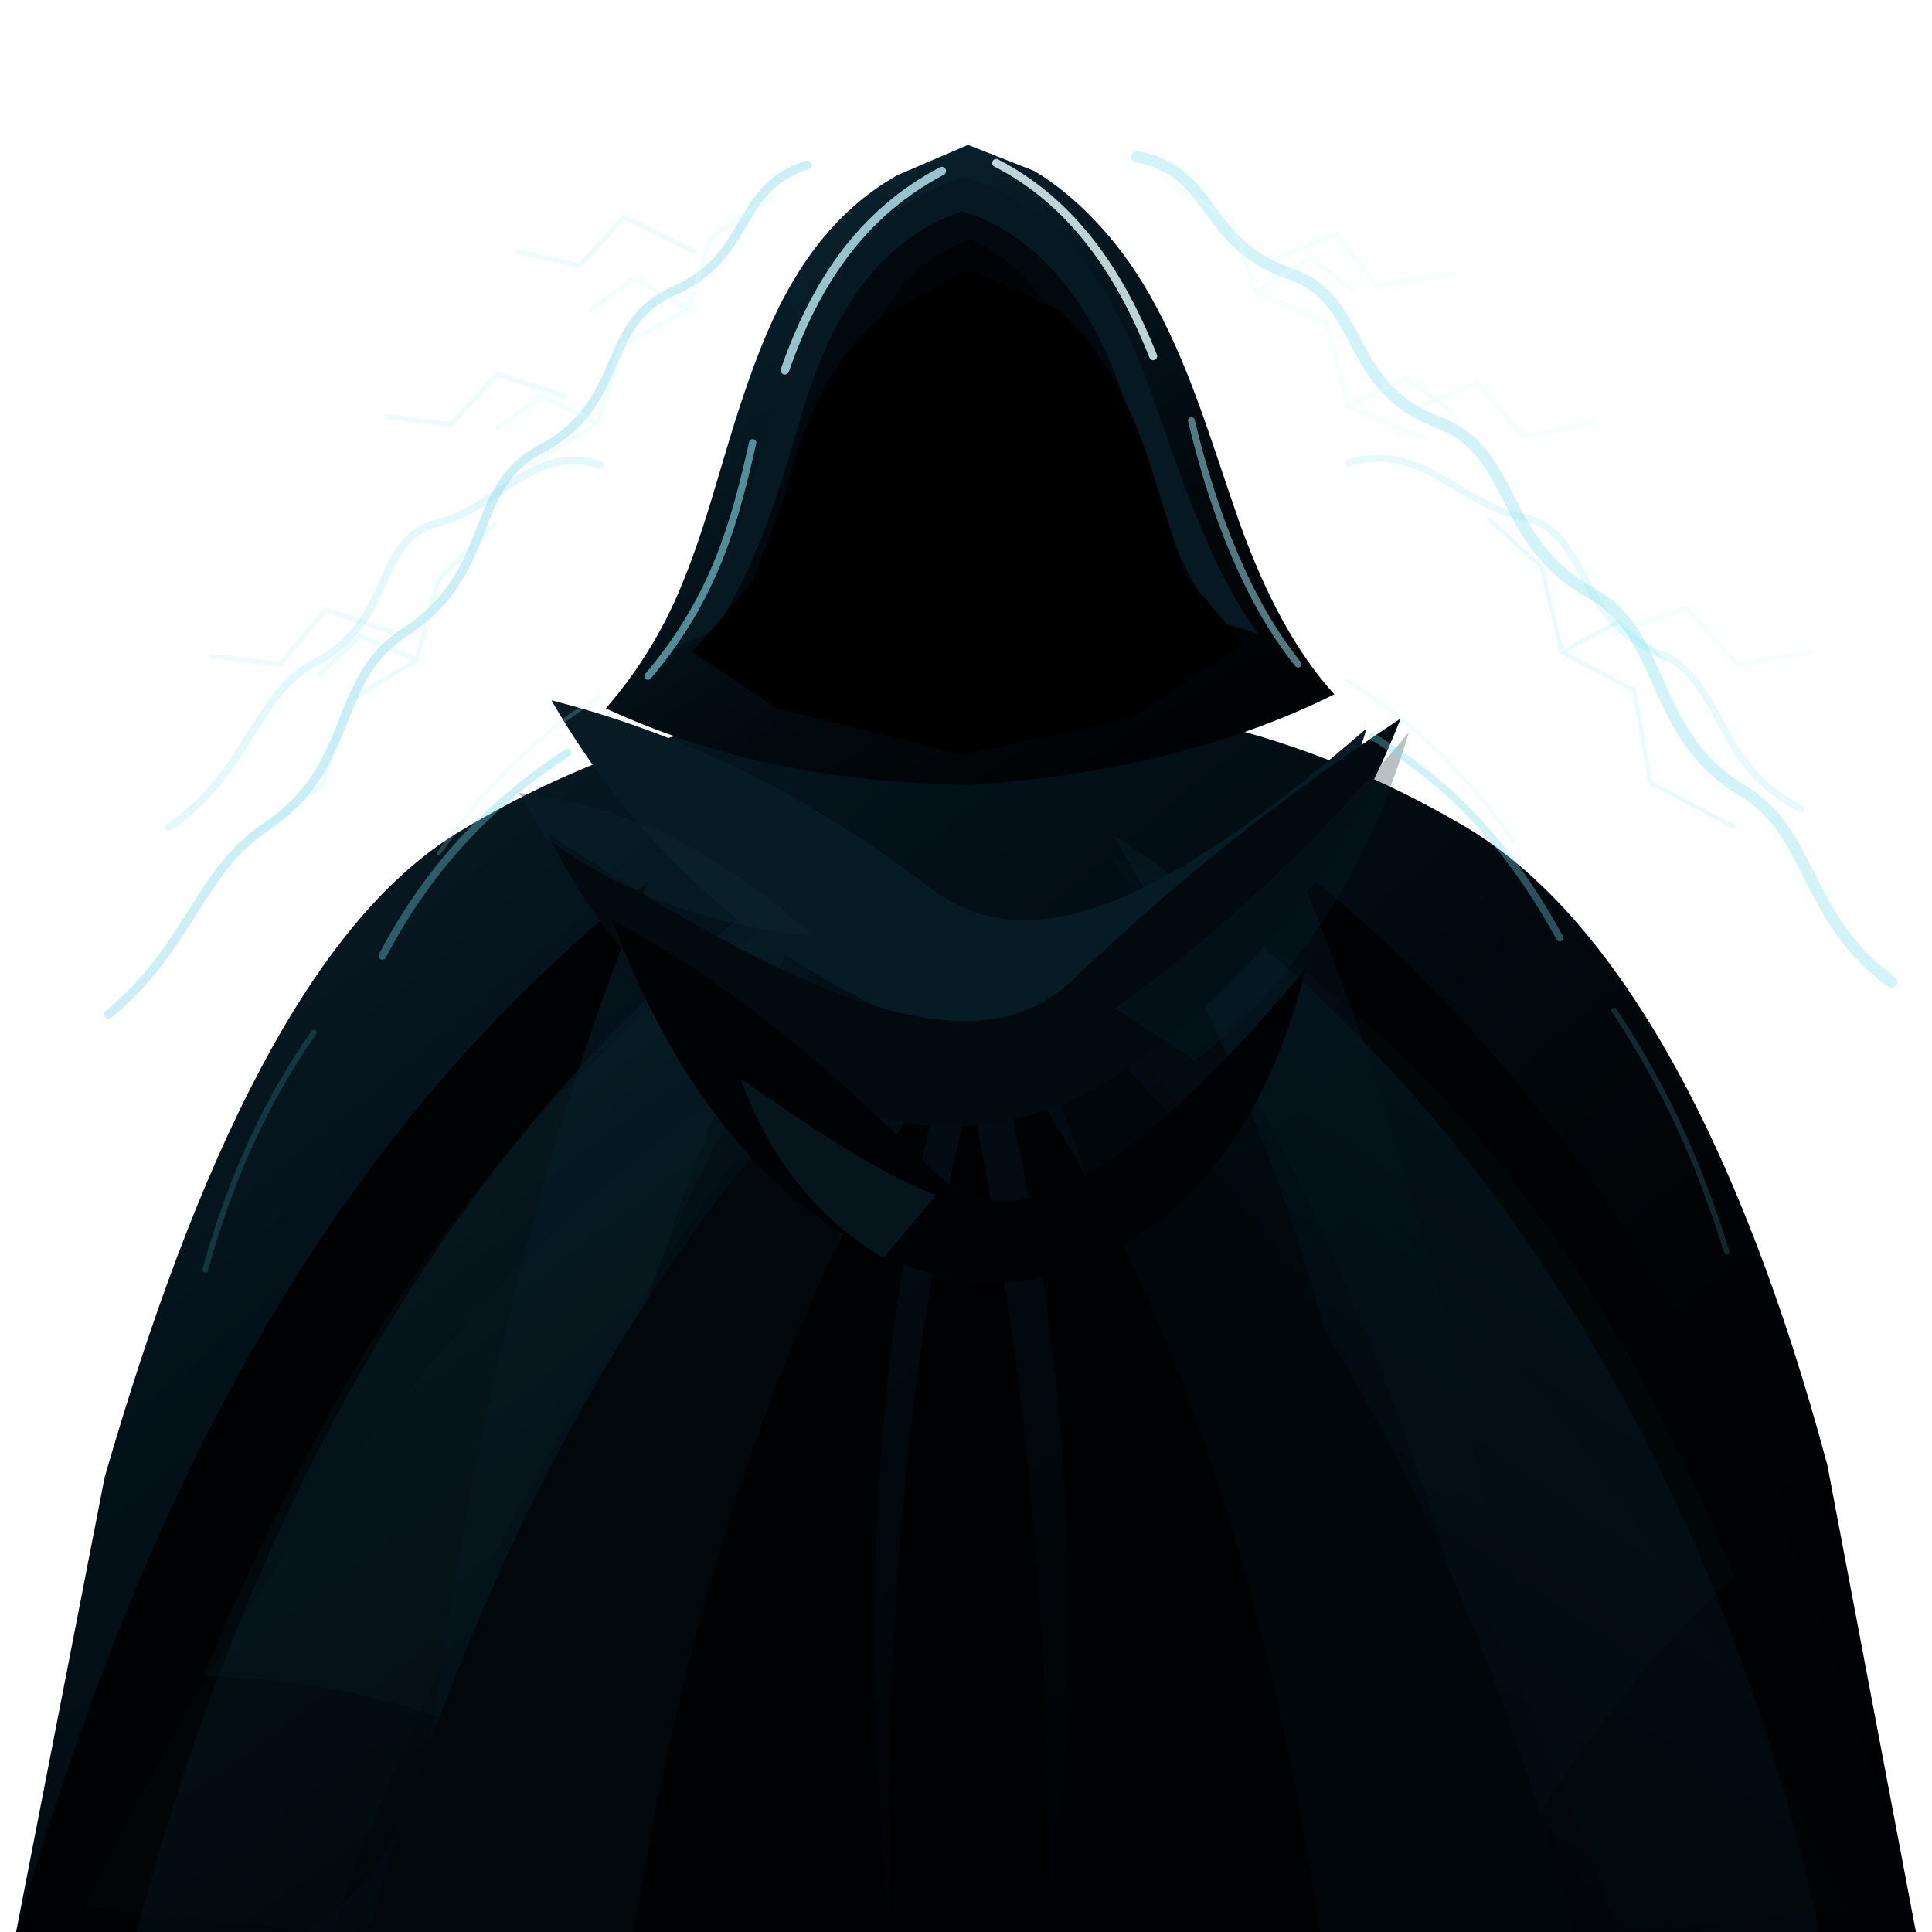
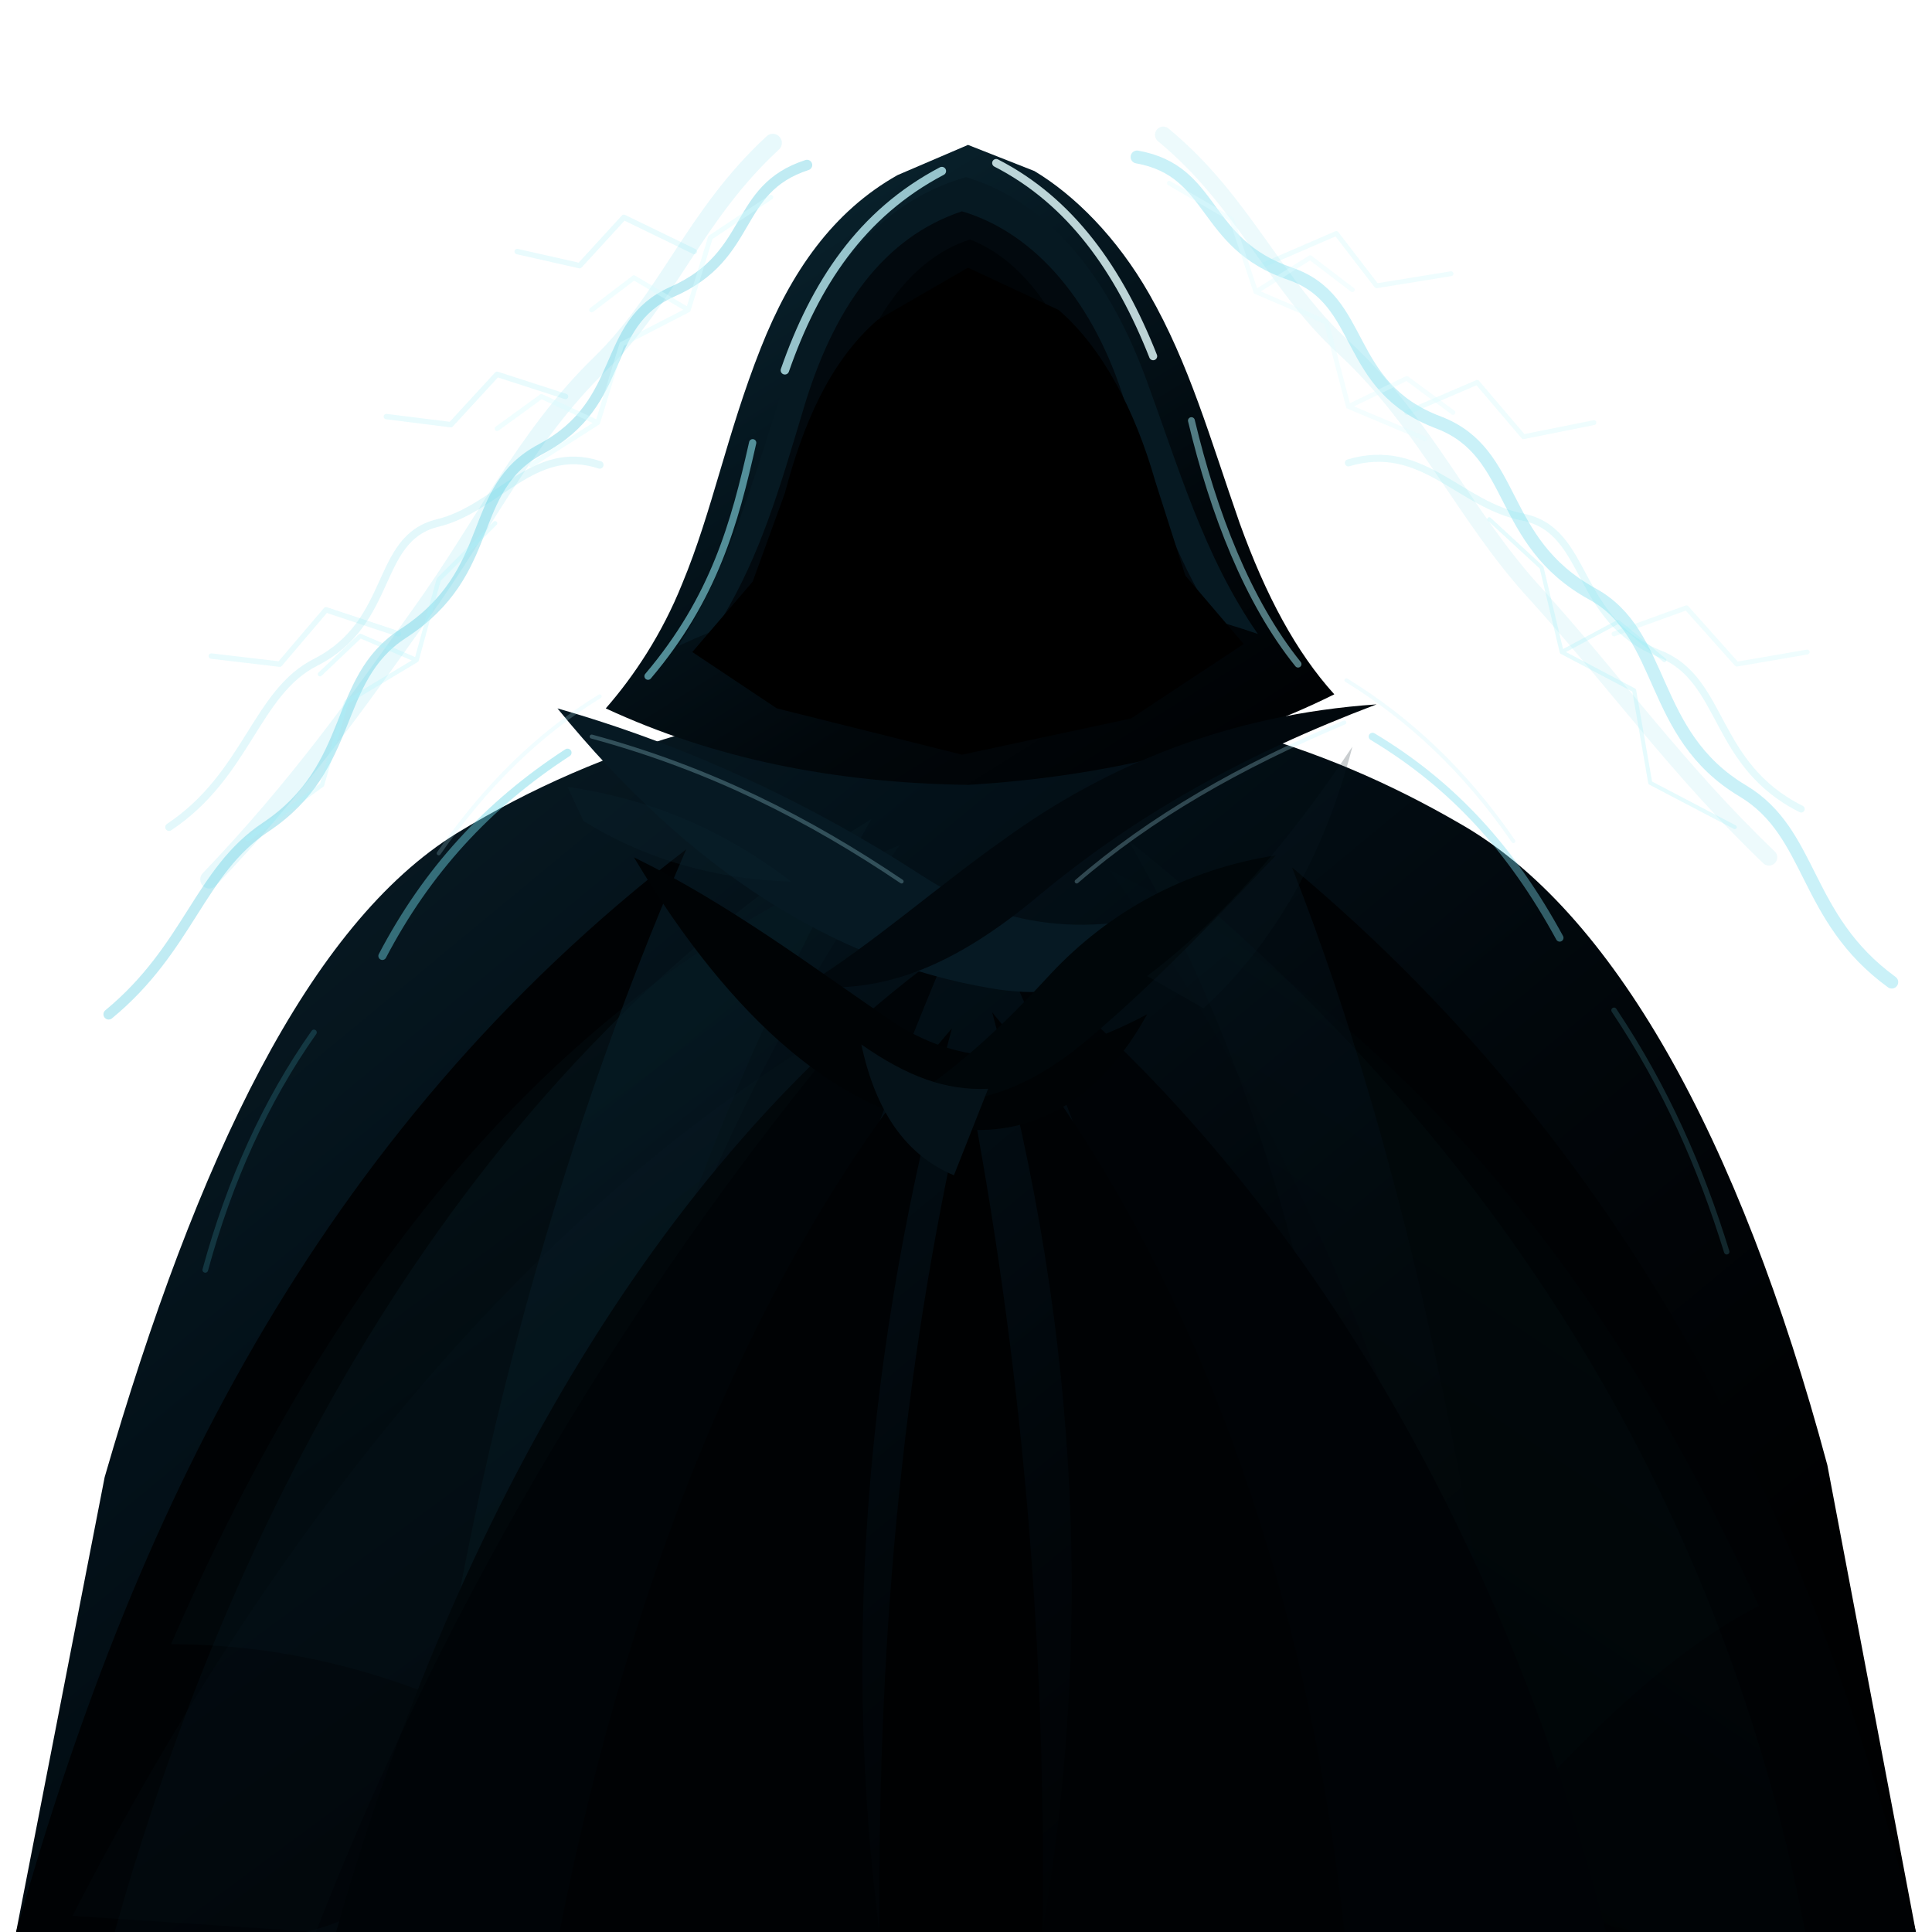
- <svg xmlns="http://www.w3.org/2000/svg" viewBox="0 0 96 96" role="img" aria-labelledby="v207-title v207-desc" data-brand-v20-candidate="v20.7-reference-draped-monolith" data-brand-reference-decision="not-reference-approved">
+ <svg xmlns="http://www.w3.org/2000/svg" viewBox="0 0 96 96" role="img" aria-labelledby="v208-title v208-desc" data-brand-v20-candidate="v20.8-reference-compressed-cowl" data-brand-reference-decision="not-reference-approved">
  <defs>
-     <linearGradient id="v207-cloak" x1="18" y1="38" x2="66" y2="96" gradientUnits="userSpaceOnUse">
+     <linearGradient id="v208-cloak" x1="18" y1="38" x2="66" y2="96" gradientUnits="userSpaceOnUse">
      <stop stop-color="#081a23" />
      <stop offset=".26" stop-color="#031119" />
      <stop offset=".66" stop-color="#01060a" />
      <stop offset="1" stop-color="#000102" />
    </linearGradient>
-     <linearGradient id="v207-hood" x1="38" y1="7" x2="58" y2="39" gradientUnits="userSpaceOnUse">
+     <linearGradient id="v208-hood" x1="38" y1="7" x2="58" y2="39" gradientUnits="userSpaceOnUse">
      <stop stop-color="#0b2631" />
      <stop offset=".33" stop-color="#051720" />
      <stop offset=".72" stop-color="#01070b" />
      <stop offset="1" stop-color="#000204" />
    </linearGradient>
-     <linearGradient id="v207-drape-l" x1="11" y1="47" x2="45" y2="93" gradientUnits="userSpaceOnUse">
+     <linearGradient id="v208-drape-l" x1="11" y1="47" x2="45" y2="93" gradientUnits="userSpaceOnUse">
      <stop stop-color="#0b2934" />
      <stop offset=".42" stop-color="#04141c" />
      <stop offset="1" stop-color="#000204" />
    </linearGradient>
-     <linearGradient id="v207-drape-r" x1="84" y1="45" x2="51" y2="94" gradientUnits="userSpaceOnUse">
+     <linearGradient id="v208-drape-r" x1="84" y1="45" x2="51" y2="94" gradientUnits="userSpaceOnUse">
      <stop stop-color="#09232d" />
      <stop offset=".46" stop-color="#031018" />
      <stop offset="1" stop-color="#000204" />
    </linearGradient>
  </defs>
  <g data-brand-field-rear="" data-brand-depth="far" aria-hidden="true" fill="none" stroke-linecap="round" stroke-linejoin="round">
-     <path d="M40.1 8.2C36.4 9.4 37.5 12.7 33.4 14.5C29.8 16.1 31.2 20 26.9 22.3C23.1 24.3 24.8 28.4 20 31.5C16.5 33.8 17.7 38.1 13.2 41.1C9.9 43.3 9.4 47.1 5.4 50.4" stroke="#36bfd9" stroke-opacity=".25" stroke-width=".44" />
-     <path d="M34.5 12.5L31 10.8L28.8 13.2L25.7 12.5M28.1 19.7L24.7 18.6L22.4 21.1L19.2 20.7M19.8 31.5L16.2 30.3L13.9 33L10.5 32.6" stroke="#9aeef8" stroke-opacity=".18" stroke-width=".24" />
+     <path d="M40.1 8.2C36.4 9.4 37.5 12.7 33.4 14.5C29.8 16.1 31.2 20 26.9 22.3C23.1 24.3 24.8 28.4 20 31.5C16.5 33.8 17.7 38.1 13.2 41.1C9.9 43.3 9.4 47.1 5.4 50.4" stroke="#36bfd9" stroke-opacity=".31" stroke-width=".52" />
+     <path d="M34.5 12.5L31 10.8L28.8 13.2L25.7 12.5M28.1 19.7L24.7 18.6L22.4 21.1L19.2 20.7M19.8 31.5L16.2 30.3L13.9 33L10.5 32.6" stroke="#9aeef8" stroke-opacity=".22" stroke-width=".27" />
    <path d="M29.8 23.1C26.5 22 24.7 25.3 21.7 26C18.6 26.8 19.6 30.9 15.7 32.9C12.7 34.4 12.3 38.5 8.4 41.1" stroke="#6cdcea" stroke-opacity=".19" stroke-width=".38" />
-     <path d="M56.5 7.8C60.4 8.5 59.7 12.1 64.1 13.6C67.9 14.9 66.7 19.2 71.5 21C75.4 22.5 74.4 26.9 79.1 29.5C82.8 31.5 81.9 36.5 86.6 39.3C90.1 41.4 89.6 45.6 94 48.8" stroke="#4fd0e7" stroke-opacity=".25" stroke-width=".58" />
-     <path d="M62.7 13.2L66.4 11.6L68.4 14.2L72.1 13.6M69.9 20.5L73.4 19L75.7 21.7L79.2 21M80.2 31.5L83.8 30.2L86.3 33L89.8 32.4" stroke="#b3f5fc" stroke-opacity=".16" stroke-width=".22" />
+     <path d="M56.5 7.8C60.4 8.5 59.7 12.1 64.1 13.6C67.9 14.9 66.7 19.2 71.5 21C75.4 22.5 74.4 26.9 79.1 29.5C82.8 31.5 81.9 36.5 86.6 39.3C90.1 41.4 89.6 45.6 94 48.8" stroke="#4fd0e7" stroke-opacity=".3" stroke-width=".64" />
+     <path d="M62.7 13.2L66.4 11.6L68.4 14.2L72.1 13.6M69.9 20.5L73.4 19L75.7 21.7L79.2 21M80.2 31.5L83.8 30.2L86.3 33L89.8 32.4" stroke="#b3f5fc" stroke-opacity=".2" stroke-width=".24" />
    <path d="M67 23C70.7 21.9 72.5 25.1 75.7 25.7C79 26.4 78.2 30.8 82.5 32.5C85.7 33.8 85.1 38 89.5 40.2" stroke="#77e4ef" stroke-opacity=".18" stroke-width=".35" />
+     <path d="M38.4 7.1C34.5 10.7 33.2 14.8 29.8 18.1C26.1 21.7 24 26.2 20.9 30.5C17.7 35 14.8 39.1 10.4 43.7" stroke="#40cbe2" stroke-opacity=".12" stroke-width=".9" />
+     <path d="M57.8 6.7C61.8 10 63.3 14.1 66.8 17.3C70.8 21 72.8 25.7 76.3 29.5C80.2 33.8 83.4 38.3 87.9 42.6" stroke="#5bd8eb" stroke-opacity=".11" stroke-width=".82" />
  </g>
  <g data-brand-figure="" data-brand-depth="base">
-     <path id="v207-cloak-shape" data-brand-cloak="" d="M48.1 34.7C38.4 34.5 30.1 36.9 22.7 41.4C15.4 45.9 9.8 57.5 5.2 73.4L.8 96H95.2L90.8 72.8C86.4 56.4 80.1 45.2 72.5 40.9C65.6 36.9 57.7 34.5 48.1 34.7Z" fill="url(#v207-cloak)" />
+     <path id="v208-cloak-shape" data-brand-cloak="" d="M48.1 34.7C38.4 34.5 30.1 36.9 22.7 41.4C15.4 45.9 9.8 57.5 5.2 73.4L.8 96H95.2L90.8 72.8C86.4 56.4 80.1 45.2 72.5 40.9C65.6 36.9 57.7 34.5 48.1 34.7Z" fill="url(#v208-cloak)" />
    <g data-brand-folds-far="" data-brand-depth="mid">
-       <path d="M.8 96C7 74.8 15.8 56.8 32.2 43.8C27.3 55.6 23.8 69.5 21.7 84.5C20.9 90.1 18.6 94 15.1 96Z" fill="#000204" />
-       <path d="M95.2 96C90 74.7 80.5 55.8 64.4 43C69.4 55 73.4 69.1 75.2 84.5C75.9 90 78.1 94 81.7 96Z" fill="#000204" />
-       <path d="M6.8 96C12.3 75.2 23.1 54.1 42 41.8C33.1 57.7 28.1 74.8 27 96Z" fill="url(#v207-drape-l)" opacity=".67" />
-       <path d="M90.4 96C85.7 74.1 73.8 53.3 55.3 41.5C64.7 57.2 69.7 74.9 69.3 96Z" fill="url(#v207-drape-r)" opacity=".58" />
-       <path d="M10.1 83.3C18.7 62.6 29.4 49.5 43.8 43C35.4 54.8 29.3 68.7 25.3 86.8C20.8 84.6 15.7 83.4 10.1 83.3Z" fill="#0a2630" opacity=".18" />
-       <path d="M86.2 78.4C79.1 60.7 68.7 48.6 55.1 42.5C64.2 55.8 71.6 71.9 75.4 91.9C79 85.9 82.6 81.5 86.2 78.4Z" fill="#071c25" opacity=".15" />
+       <path d="M.8 96C6.5 75.7 15.6 56.4 34.1 42.2C27.3 57.8 23 74.8 21.1 90.2C20.7 93.3 18.5 95.2 15.2 96Z" fill="#000204" />
+       <path d="M95.2 96C90.5 76.9 81.7 57.7 64.2 43.1C70.1 58.1 73.4 75.9 75.2 90.7C75.6 93.8 78.1 95.5 81.5 96Z" fill="#000204" />
+       <path d="M5.7 96C11.8 74.2 23.6 52.7 43.3 40.7C34.8 55.5 28.8 72.7 26.1 96Z" fill="url(#v208-drape-l)" opacity=".37" />
+       <path d="M89.7 96C86.1 77.2 76.3 57.8 56.1 41.8C65.1 57.6 68.4 76.4 67.5 96Z" fill="url(#v208-drape-r)" opacity=".18" />
+       <path d="M8.5 81.7C17.7 60.5 29.7 48.1 44.7 42C36.7 53 30.4 68.3 26.6 86.7C20.8 83.4 14.7 81.7 8.5 81.7Z" fill="#0c2b35" opacity=".12" />
+       <path d="M87.4 79.8C79.7 62.8 68.9 50 55.1 43.2C64.7 56.7 71.5 72.7 74.4 91.2C79.2 85.6 83.5 81.8 87.4 79.8Z" fill="#071a22" opacity=".06" />
    </g>
    <g data-brand-folds-near="" data-brand-depth="near">
-       <path d="M18.3 96C23.9 76.6 33 59.5 46.7 47.8C40.4 63.1 36.1 78.8 35.4 96Z" fill="#01070b" />
-       <path d="M78.2 96C72.8 75.4 63.1 58.1 49.7 47.2C56.3 62.9 60.7 79 60.2 96Z" fill="#01060a" />
-       <path d="M31.5 96C34.3 78.5 39.4 63.7 47 52.5C43.3 67.2 42.7 80.9 44.2 96Z" fill="#000204" />
-       <path d="M65.6 96C62.8 77.6 57.7 62.3 49.3 51.3C53.4 67.2 53.9 81.5 52.1 96Z" fill="#000204" />
-       <path d="M44.2 96C43.9 80.9 45.1 67 48.2 54.2C50.9 67.4 52.3 81.1 52.1 96Z" fill="#000102" />
-       <path d="M4.2 94.8C13.4 75.3 26.1 59.6 42.2 50.1C30.6 64.5 22.1 80.2 16.5 96Z" fill="#09212a" opacity=".08" />
-       <path d="M91.7 94.9C83.1 75.3 70.2 58.4 54.3 49.4C66.5 64.4 75 80.4 80.4 96Z" fill="#071922" opacity=".07" />
+       <path d="M16.7 96C22.2 76.6 32.3 57.8 47.1 47.2C40.5 62.8 35.2 80.2 34.6 96Z" fill="#000407" />
+       <path d="M79.8 96C74.7 76.2 64.2 57.9 49.5 46.7C57.2 63.3 61.3 80.3 60.7 96Z" fill="#000306" />
+       <path d="M27.8 96C31.4 77.9 37.8 62.1 47.3 51.1C42.9 67.3 41.9 82.1 43.7 96Z" fill="#000204" />
+       <path d="M66.8 96C64.9 78 58.7 61.6 49.3 50.3C53.8 66.8 54.2 81.9 51.8 96Z" fill="#000204" />
+       <path d="M43.7 96C43.6 80.5 45 66.9 48.1 53.7C50.7 67.2 52 81.2 51.8 96Z" fill="#000102" />
+       <path d="M3.6 95.2C14.1 74.8 27.2 59.2 42.8 50.4C30.2 65.3 21.3 81.6 15.7 96Z" fill="#0a2530" opacity=".08" />
    </g>
-     <path id="v207-hood-shape" data-brand-hood="" data-brand-depth="mid" d="M48.1 7.2L44.6 8.7C41.4 10.5 39.3 13.5 37.8 17.3C36.1 21.6 35.4 25.4 33.9 29C32.9 31.5 31.5 33.6 30.1 35.2C35.5 37.7 41.4 38.9 48.1 39C54.8 38.6 61.1 37.1 66.3 34.5C64.4 32.4 62.9 29.6 61.6 26C60.1 21.7 59.1 18.1 57.1 14.6C55.5 11.8 53.4 9.7 51.4 8.5L48.1 7.2Z" fill="url(#v207-hood)" />
+     <path id="v208-hood-shape" data-brand-hood="" data-brand-depth="mid" d="M48.1 7.2L44.6 8.7C41.4 10.5 39.3 13.5 37.8 17.3C36.1 21.6 35.4 25.4 33.9 29C32.9 31.5 31.5 33.6 30.1 35.2C35.5 37.7 41.4 38.9 48.1 39C54.8 38.6 61.1 37.1 66.3 34.5C64.4 32.4 62.9 29.6 61.6 26C60.1 21.7 59.1 18.1 57.1 14.6C55.5 11.8 53.4 9.7 51.4 8.5L48.1 7.2Z" fill="url(#v208-hood)" />
    <g data-brand-hood-layers="" data-brand-depth="near">
      <path d="M48 8.8C43.5 10.1 40.6 13.9 38.9 19.3C37.4 24 36.2 28.2 33.7 32.1C38 30.1 42.6 29 48 28.9C53.7 29.1 58.4 30.1 62.5 31.5C59.8 27.6 58.6 23.3 56.9 18.7C55 13.6 52 10 48 8.8Z" fill="#061922" />
      <path d="M47.8 10.5C43.9 11.8 41.4 15.3 39.9 20.4C38.7 24.4 37.8 27.5 35.9 30.7C39.7 28.9 43.7 27.9 48 27.7C52.5 27.9 56.3 28.8 60 30.2C58.1 27 57.1 23.8 55.9 20C54.4 15.1 51.5 11.6 47.8 10.5Z" fill="#02090e" />
      <path d="M48.2 11.9C45.1 12.9 43 16.1 41.7 20.7C40.7 24.1 39.9 26.7 38.5 29C41.5 27.7 44.6 27 48 26.8C51.6 27 54.6 27.8 57.5 29.1C56.2 26.5 55.4 24 54.3 20.4C53 16 51 13 48.2 11.9Z" fill="#000407" />
    </g>
-     <path id="v207-face-shape" data-brand-face-void="" data-brand-depth="counter" d="M48.1 13.3L43.6 15.9C41.2 18 39.9 21.1 39 24.5L37.4 28.9L34.4 32.4L38.6 35.2L47.8 37.5L56.2 35.7L61.8 32L58.9 28.6L57.4 23.9C56.4 20.4 54.8 17.3 52.6 15.4L48.1 13.3Z" fill="#000" />
+     <path id="v208-face-shape" data-brand-face-void="" data-brand-depth="counter" d="M48.1 13.3L43.6 15.9C41.2 18 39.9 21.1 39 24.5L37.4 28.9L34.4 32.4L38.6 35.2L47.8 37.5L56.2 35.7L61.8 32L58.9 28.6L57.4 23.9C56.4 20.4 54.8 17.3 52.6 15.4L48.1 13.3Z" fill="#000" />
    <g data-brand-cowl="" data-brand-depth="near">
-       <path d="M27.4 34.8C34.1 36.5 40.3 39.6 46.2 44.1C51 47.8 57.5 45.2 67.9 36.2C66.6 40.7 64.2 44.5 60.8 47.4C55.8 51.7 50.2 53 44.4 50.4C37.6 47.3 31.8 42.4 27.4 34.8Z" fill="#071b24" />
-       <path d="M69.6 35.7C63.4 39.8 58.2 44 53.4 48.6C49.4 52.5 42.6 51.6 27.2 41.4C29.6 46.3 33 50.1 37.7 53C44 56.9 50.3 57 56 53.1C62.1 48.9 66.7 43.1 69.6 35.7Z" fill="#020a10" />
-       <path d="M30.4 45.7C36.8 49.1 42 53.8 46.4 58.2C50.2 62 56.2 58.5 64.9 48.1C63.3 54.5 60.4 59 56.1 61.7C50.9 65 45.6 64 40.8 60.6C36.5 57.5 33 52.6 30.4 45.7Z" fill="#000305" />
-       <path d="M25.8 39.4C31.1 40 35.9 42.4 40.4 46.5C35.1 46 30.7 44.3 27.1 41.6Z" fill="#0b2731" opacity=".34" />
-       <path d="M55.4 50.1C60.6 46.4 65.4 41.9 70 36.4C67.9 43.4 64.4 48.7 59.4 52.7Z" fill="#08202a" opacity=".28" />
-       <path d="M36.8 53.6C40.4 56.1 43.5 58.2 46.5 59.4L43.9 62.5C40.7 60.6 38.3 57.7 36.8 53.6Z" fill="#06151c" />
+       <path d="M27.7 35.2C34 37 40.1 39.8 45.8 43.5C50.1 46.3 54.7 46.7 60.1 44.7C57.4 48.2 53.7 49.9 49.2 49.1C41.5 47.8 34.3 43.3 27.7 35.2Z" fill="#061923" />
+       <path d="M68.4 35C61.8 37.5 56.4 40.5 51.5 44.6C47.4 48 43.9 49.4 40 49C43.5 46.8 46.5 44.1 49.9 41.7C55 38 61.1 35.5 68.4 35Z" fill="#01080d" />
+       <path d="M31.5 42.6C36.2 44.9 40.3 48 44.4 50.8C48.1 53.2 52.1 53 57 50.4C54.8 54.4 51.6 56.5 47.7 56.1C41.9 55.5 36.4 50.8 31.5 42.6Z" fill="#000305" />
+       <path d="M63.4 42.5C59.8 46.3 56.7 49.5 53.5 52.1C50.7 54.3 48 55.1 45.2 54.6C47.8 52.9 50 50.8 52.2 48.4C55.1 45.3 58.9 43.2 63.4 42.5Z" fill="#000609" />
+       <path d="M28.2 39.1C32.3 39.7 35.9 41.2 39.3 43.8C35.4 43.7 31.9 42.6 29 40.8Z" fill="#0a2530" opacity=".28" />
+       <path d="M57 48.5C60.7 45.7 64 41.9 67.2 37.1C65.8 42.5 63.3 46.9 59.8 50.1Z" fill="#071c25" opacity=".22" />
+       <path d="M42.8 51.9C45.1 53.5 47 54.2 49.1 54.1L47.4 58.4C45 57.4 43.5 55.2 42.8 51.9Z" fill="#051219" />
    </g>
    <g data-brand-rim="" data-brand-depth="front" fill="none" stroke-linecap="round" stroke-linejoin="round">
      <path d="M46.8 8.5C42.8 10.6 40.5 14.1 39 18.4" stroke="#c4f8ff" stroke-opacity=".76" stroke-width=".42" />
      <path d="M49.5 8.1C53.2 10 55.6 13.4 57.3 17.7" stroke="#e4fdff" stroke-opacity=".82" stroke-width=".4" />
      <path d="M37.4 22C36.5 26 35.5 29.7 32.2 33.6" stroke="#8ce7f3" stroke-opacity=".58" stroke-width=".36" />
      <path d="M59.2 20.9C60.3 25.5 62 29.9 64.5 33" stroke="#a3eff8" stroke-opacity=".5" stroke-width=".34" />
-       <path d="M28.2 37.4C24.2 40 21.2 43.3 19 47.5" stroke="#70d8e8" stroke-opacity=".36" stroke-width=".38" />
-       <path d="M68.2 36.6C72.2 39 75.1 42.2 77.5 46.6" stroke="#7bdded" stroke-opacity=".34" stroke-width=".36" />
+       <path d="M28.2 37.4C24.2 40 21.2 43.3 19 47.5" stroke="#70d8e8" stroke-opacity=".45" stroke-width=".4" />
+       <path d="M68.2 36.6C72.2 39 75.1 42.2 77.5 46.6" stroke="#7bdded" stroke-opacity=".4" stroke-width=".38" />
+       <path d="M29.4 36.6C35.3 38.2 40.2 40.7 44.8 43.8M66.8 35.9C61.6 38.1 57.2 40.6 53.5 43.8" stroke="#b9f6ff" stroke-opacity=".25" stroke-width=".2" />
      <path d="M15.6 51.3C13.2 54.7 11.4 58.7 10.2 63.1" stroke="#4dbfd4" stroke-opacity=".2" stroke-width=".28" />
      <path d="M80.2 50.2C82.8 54.1 84.5 58 85.8 62.2" stroke="#62cadc" stroke-opacity=".18" stroke-width=".27" />
    </g>
  </g>
  <g data-brand-field-mid="" data-brand-depth="near" aria-hidden="true" fill="none" stroke-linecap="round" stroke-linejoin="round">
    <path d="M38.3 9.8L35.3 11.8L34.2 15.4L30.9 17.1L29.7 21L26.4 23.1M34.2 15.4L31.5 13.8L29.4 15.4M29.7 21L26.9 19.7L24.7 21.3" stroke="#d9fcff" stroke-opacity=".38" stroke-width=".24" />
    <path d="M24.6 26L21.8 28.8L20.7 32.8L17.2 34.9L16 39L12.3 41.7M20.7 32.8L17.9 31.6L15.9 33.5" stroke="#a9f3fb" stroke-opacity=".26" stroke-width=".22" />
    <path d="M58.1 9.1L61.2 10.9L62.4 14.5L65.9 16L67 20.2L70.8 21.8M62.4 14.5L65.1 12.8L67.2 14.4M67 20.2L69.9 18.8L72.2 20.5" stroke="#e2fdff" stroke-opacity=".37" stroke-width=".23" />
    <path d="M74 25.8L76.6 28.2L77.6 32.4L81.2 34.3L82 38.9L86.2 41.1M77.6 32.4L80.4 30.9L82.7 32.8" stroke="#91eaf6" stroke-opacity=".23" stroke-width=".2" />
  </g>
  <g data-brand-field-front="" data-brand-depth="front" aria-hidden="true" fill="none" stroke-linecap="round">
    <path d="M29.8 34.6C26.7 36.5 24.1 39.1 21.8 42.4" stroke="#bdf7ff" stroke-opacity=".2" stroke-width=".2" />
    <path d="M66.9 33.8C70 35.7 72.8 38.3 75.2 41.8" stroke="#acf1fb" stroke-opacity=".18" stroke-width=".19" />
  </g>
</svg>
